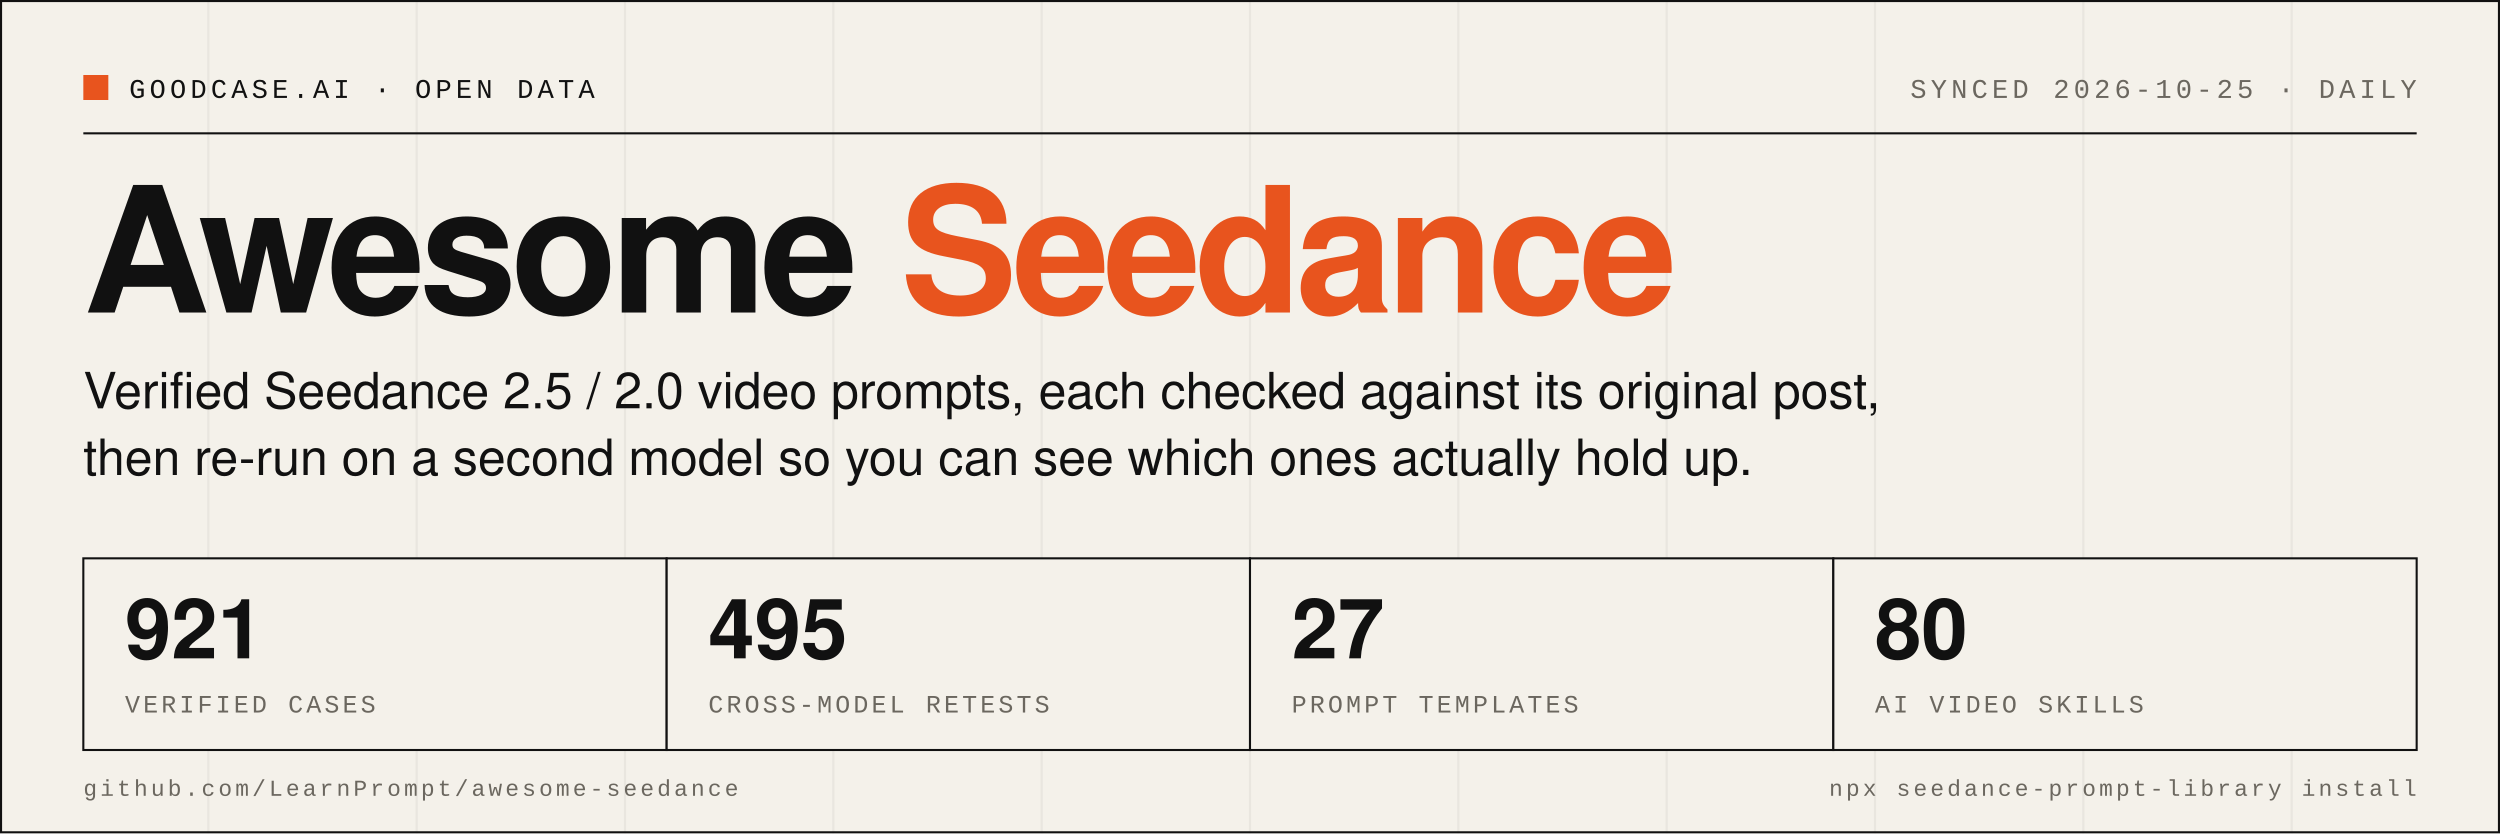
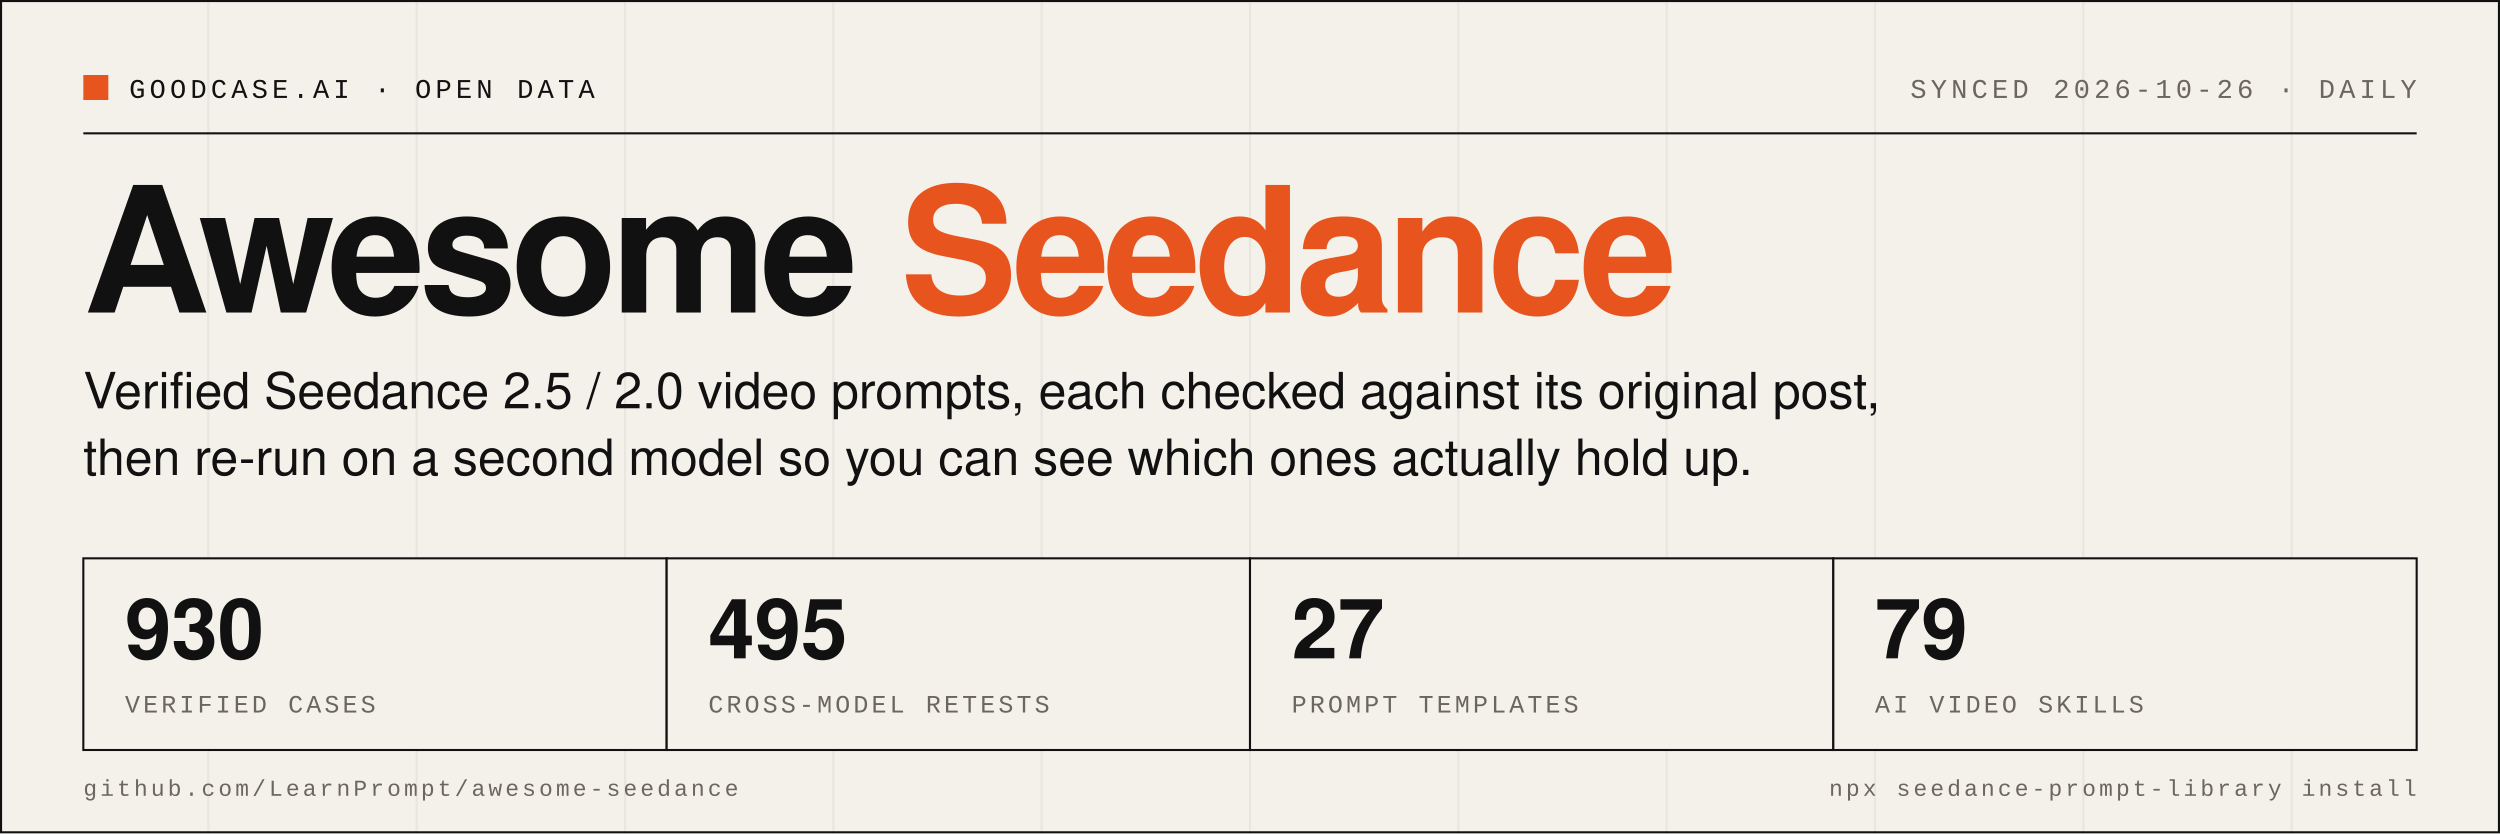
- <svg xmlns="http://www.w3.org/2000/svg" width="1200" height="400" viewBox="0 0 1200 400" role="img" aria-label="Awesome Seedance: 921 verified cases, 495 cross-model retests, 27 prompt templates, 80 AI video skills">
+ <svg xmlns="http://www.w3.org/2000/svg" width="1200" height="400" viewBox="0 0 1200 400" role="img" aria-label="Awesome Seedance: 930 verified cases, 495 cross-model retests, 27 prompt templates, 79 AI video skills">
  <rect width="1200" height="400" fill="#F4F1EA" />
  <line x1="0" y1="0" x2="0" y2="400" stroke="#111111" stroke-opacity="0.05" stroke-width="1" />
  <line x1="100" y1="0" x2="100" y2="400" stroke="#111111" stroke-opacity="0.05" stroke-width="1" />
  <line x1="200" y1="0" x2="200" y2="400" stroke="#111111" stroke-opacity="0.05" stroke-width="1" />
  <line x1="300" y1="0" x2="300" y2="400" stroke="#111111" stroke-opacity="0.05" stroke-width="1" />
  <line x1="400" y1="0" x2="400" y2="400" stroke="#111111" stroke-opacity="0.05" stroke-width="1" />
  <line x1="500" y1="0" x2="500" y2="400" stroke="#111111" stroke-opacity="0.05" stroke-width="1" />
  <line x1="600" y1="0" x2="600" y2="400" stroke="#111111" stroke-opacity="0.05" stroke-width="1" />
  <line x1="700" y1="0" x2="700" y2="400" stroke="#111111" stroke-opacity="0.05" stroke-width="1" />
  <line x1="800" y1="0" x2="800" y2="400" stroke="#111111" stroke-opacity="0.05" stroke-width="1" />
  <line x1="900" y1="0" x2="900" y2="400" stroke="#111111" stroke-opacity="0.05" stroke-width="1" />
  <line x1="1000" y1="0" x2="1000" y2="400" stroke="#111111" stroke-opacity="0.05" stroke-width="1" />
  <line x1="1100" y1="0" x2="1100" y2="400" stroke="#111111" stroke-opacity="0.05" stroke-width="1" />
  <rect x="0.5" y="0.5" width="1199" height="399" fill="none" stroke="#111111" stroke-width="1" />
  <rect x="40" y="36" width="12" height="12" fill="#E8541E" />
  <text x="62" y="47" font-family="SFMono-Regular, Menlo, Consolas, 'Liberation Mono', monospace" font-size="13" letter-spacing="2" fill="#111111">GOODCASE.AI · OPEN DATA</text>
-   <text x="1160" y="47" text-anchor="end" font-family="SFMono-Regular, Menlo, Consolas, 'Liberation Mono', monospace" font-size="13" letter-spacing="2" fill="#6B675F">SYNCED 2026-10-25 · DAILY</text>
+   <text x="1160" y="47" text-anchor="end" font-family="SFMono-Regular, Menlo, Consolas, 'Liberation Mono', monospace" font-size="13" letter-spacing="2" fill="#6B675F">SYNCED 2026-10-26 · DAILY</text>
  <line x1="40" y1="64" x2="1160" y2="64" stroke="#111111" stroke-width="1" />
  <text x="40" y="150" font-family="Helvetica Neue, Helvetica, Arial, 'PingFang SC', sans-serif" font-size="84" font-weight="800" letter-spacing="-3" fill="#111111">Awesome <tspan fill="#E8541E">Seedance</tspan>
  </text>
  <text x="40" y="196" font-family="Helvetica Neue, Helvetica, Arial, 'PingFang SC', sans-serif" font-size="24" fill="#111111">Verified Seedance 2.5 / 2.0 video prompts, each checked against its original post,</text>
  <text x="40" y="228" font-family="Helvetica Neue, Helvetica, Arial, 'PingFang SC', sans-serif" font-size="24" fill="#111111">then re-run on a second model so you can see which ones actually hold up.</text>
  <rect x="40" y="268" width="280" height="92" fill="#F4F1EA" stroke="#111111" stroke-width="1" />
-   <text x="60" y="316" font-family="Helvetica Neue, Helvetica, Arial, 'PingFang SC', sans-serif" font-size="40" font-weight="700" fill="#111111">921</text>
+   <text x="60" y="316" font-family="Helvetica Neue, Helvetica, Arial, 'PingFang SC', sans-serif" font-size="40" font-weight="700" fill="#111111">930</text>
  <text x="60" y="342" font-family="SFMono-Regular, Menlo, Consolas, 'Liberation Mono', monospace" font-size="12" letter-spacing="1.5" fill="#6B675F">VERIFIED CASES</text>
  <rect x="320" y="268" width="280" height="92" fill="#F4F1EA" stroke="#111111" stroke-width="1" />
  <text x="340" y="316" font-family="Helvetica Neue, Helvetica, Arial, 'PingFang SC', sans-serif" font-size="40" font-weight="700" fill="#111111">495</text>
  <text x="340" y="342" font-family="SFMono-Regular, Menlo, Consolas, 'Liberation Mono', monospace" font-size="12" letter-spacing="1.5" fill="#6B675F">CROSS-MODEL RETESTS</text>
  <rect x="600" y="268" width="280" height="92" fill="#F4F1EA" stroke="#111111" stroke-width="1" />
  <text x="620" y="316" font-family="Helvetica Neue, Helvetica, Arial, 'PingFang SC', sans-serif" font-size="40" font-weight="700" fill="#111111">27</text>
  <text x="620" y="342" font-family="SFMono-Regular, Menlo, Consolas, 'Liberation Mono', monospace" font-size="12" letter-spacing="1.5" fill="#6B675F">PROMPT TEMPLATES</text>
  <rect x="880" y="268" width="280" height="92" fill="#F4F1EA" stroke="#111111" stroke-width="1" />
-   <text x="900" y="316" font-family="Helvetica Neue, Helvetica, Arial, 'PingFang SC', sans-serif" font-size="40" font-weight="700" fill="#111111">80</text>
+   <text x="900" y="316" font-family="Helvetica Neue, Helvetica, Arial, 'PingFang SC', sans-serif" font-size="40" font-weight="700" fill="#111111">79</text>
  <text x="900" y="342" font-family="SFMono-Regular, Menlo, Consolas, 'Liberation Mono', monospace" font-size="12" letter-spacing="1.5" fill="#6B675F">AI VIDEO SKILLS</text>
  <text x="40" y="382" font-family="SFMono-Regular, Menlo, Consolas, 'Liberation Mono', monospace" font-size="11" letter-spacing="1.5" fill="#6B675F">github.com/LearnPrompt/awesome-seedance</text>
  <text x="1160" y="382" text-anchor="end" font-family="SFMono-Regular, Menlo, Consolas, 'Liberation Mono', monospace" font-size="11" letter-spacing="1.5" fill="#6B675F">npx seedance-prompt-library install</text>
</svg>
